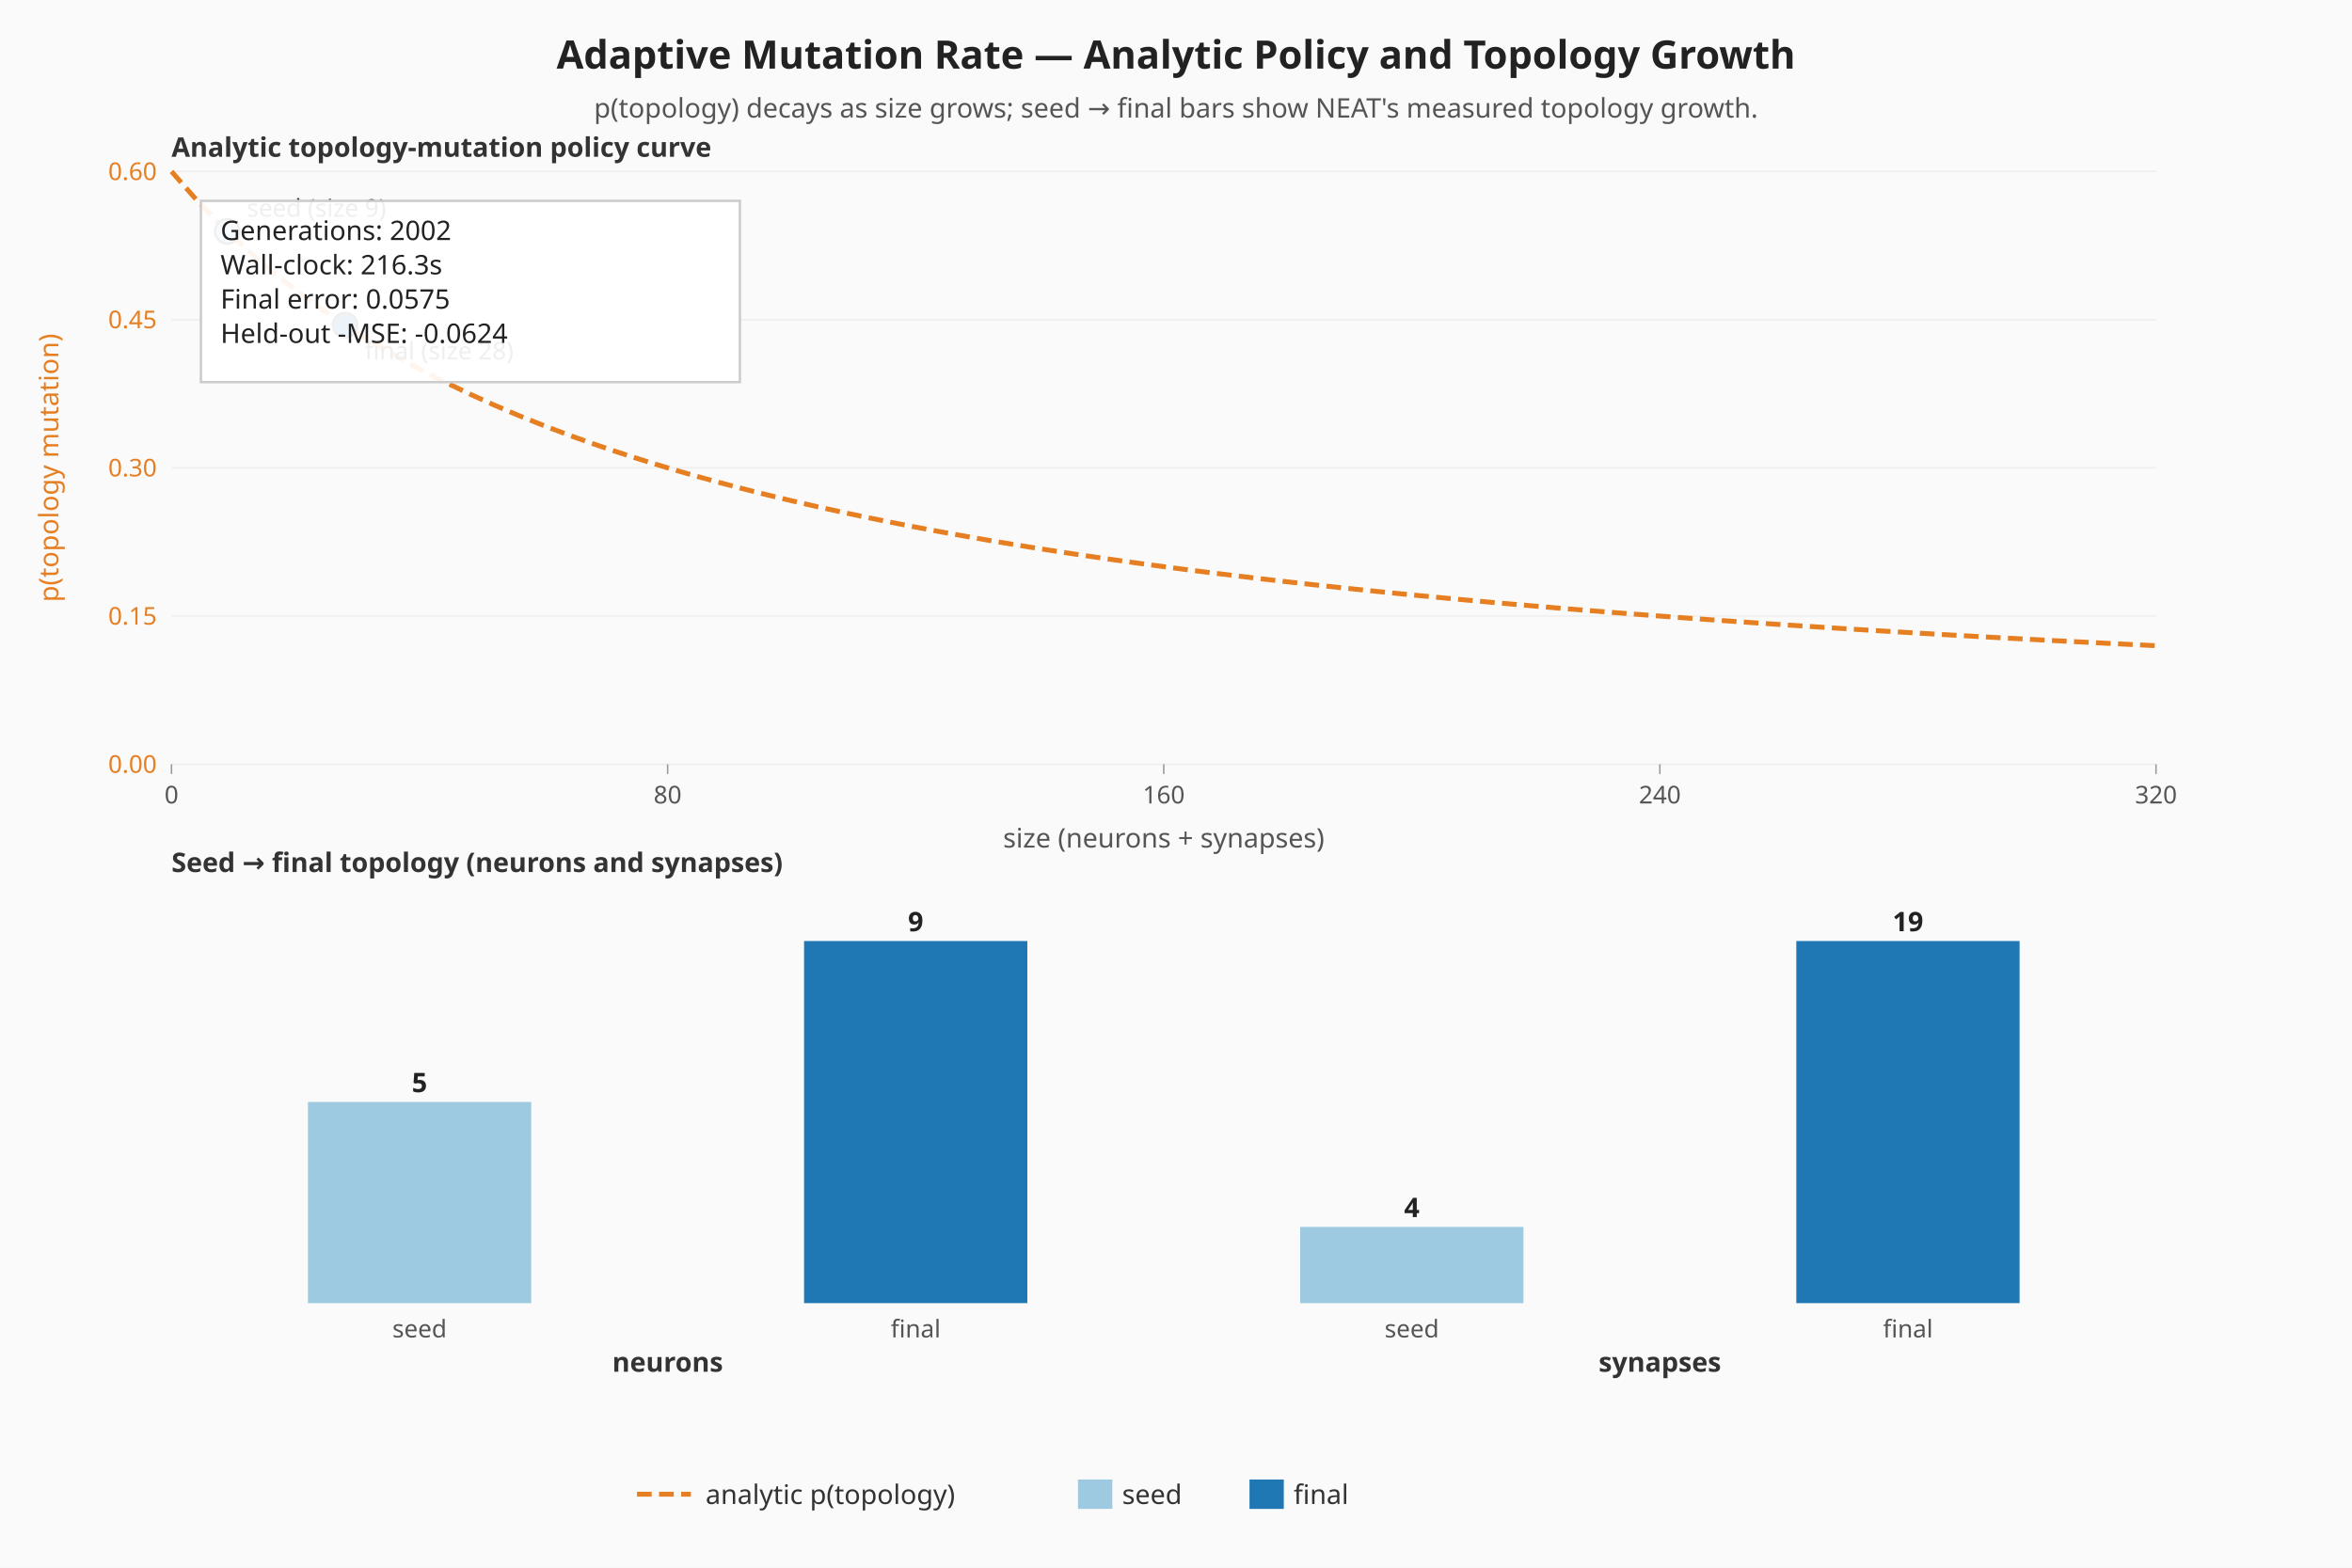
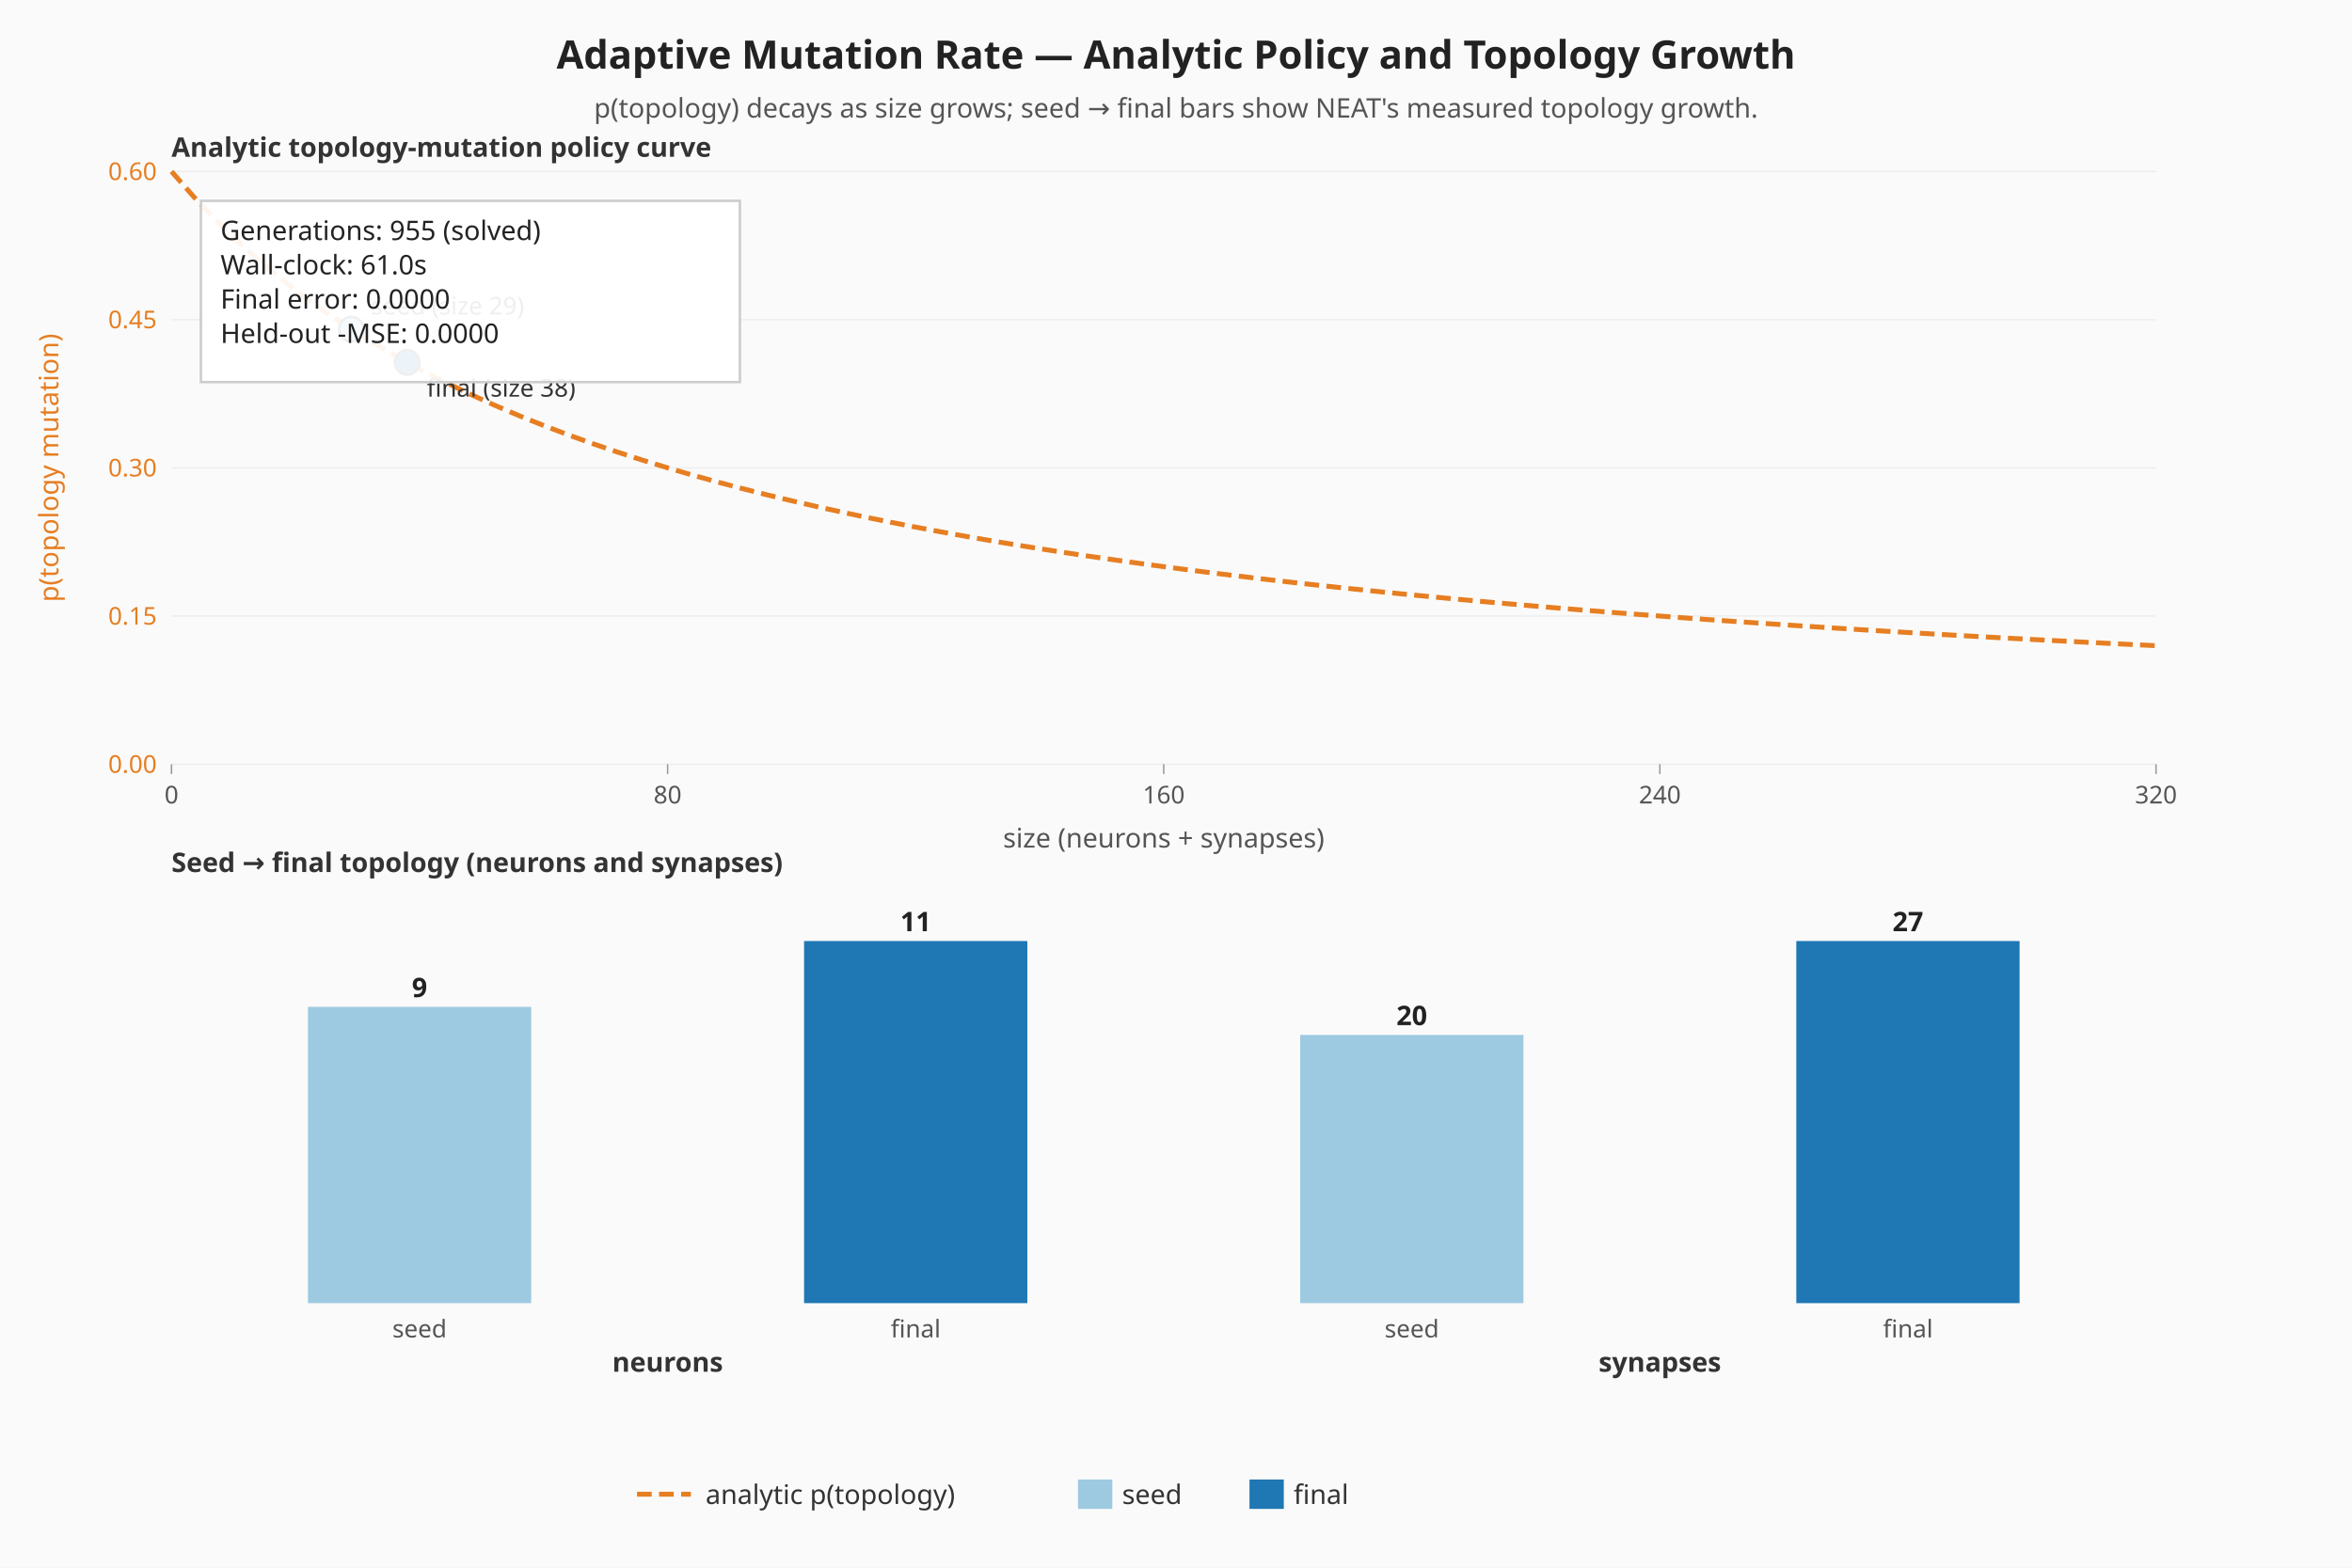
<svg xmlns="http://www.w3.org/2000/svg" viewBox="0 0 960 640" width="960" height="640" role="img" aria-label="Adaptive mutation — analytic policy curve and seed-vs-final topology">
  <rect width="960" height="640" fill="#fafafa" />
  <text x="480" y="28" text-anchor="middle" font-family="sans-serif" font-size="16" font-weight="bold" fill="#222">Adaptive Mutation Rate — Analytic Policy and Topology Growth</text>
  <text x="480" y="48" text-anchor="middle" font-family="sans-serif" font-size="11" fill="#555">p(topology) decays as size grows; seed → final bars show NEAT's measured topology growth.</text>
  <line x1="70.00" y1="312.00" x2="880.00" y2="312.00" stroke="#eeeeee" stroke-width="0.6" />
  <text x="64.00" y="315.50" text-anchor="end" font-family="sans-serif" font-size="10" fill="#e67e22">0.00</text>
  <line x1="70.00" y1="251.50" x2="880.00" y2="251.50" stroke="#eeeeee" stroke-width="0.6" />
  <text x="64.00" y="255.00" text-anchor="end" font-family="sans-serif" font-size="10" fill="#e67e22">0.15</text>
  <line x1="70.00" y1="191.00" x2="880.00" y2="191.00" stroke="#eeeeee" stroke-width="0.6" />
  <text x="64.00" y="194.50" text-anchor="end" font-family="sans-serif" font-size="10" fill="#e67e22">0.30</text>
  <line x1="70.00" y1="130.50" x2="880.00" y2="130.50" stroke="#eeeeee" stroke-width="0.6" />
  <text x="64.00" y="134.00" text-anchor="end" font-family="sans-serif" font-size="10" fill="#e67e22">0.45</text>
  <line x1="70.00" y1="70.00" x2="880.00" y2="70.00" stroke="#eeeeee" stroke-width="0.6" />
  <text x="64.00" y="73.50" text-anchor="end" font-family="sans-serif" font-size="10" fill="#e67e22">0.60</text>
  <line x1="70.00" y1="312.00" x2="70.00" y2="316.00" stroke="#999999" stroke-width="0.6" />
  <text x="70.00" y="328.00" text-anchor="middle" font-family="sans-serif" font-size="10" fill="#555">0</text>
  <line x1="272.50" y1="312.00" x2="272.50" y2="316.00" stroke="#999999" stroke-width="0.6" />
  <text x="272.50" y="328.00" text-anchor="middle" font-family="sans-serif" font-size="10" fill="#555">80</text>
  <line x1="475.00" y1="312.00" x2="475.00" y2="316.00" stroke="#999999" stroke-width="0.6" />
  <text x="475.00" y="328.00" text-anchor="middle" font-family="sans-serif" font-size="10" fill="#555">160</text>
  <line x1="677.50" y1="312.00" x2="677.50" y2="316.00" stroke="#999999" stroke-width="0.6" />
  <text x="677.50" y="328.00" text-anchor="middle" font-family="sans-serif" font-size="10" fill="#555">240</text>
  <line x1="880.00" y1="312.00" x2="880.00" y2="316.00" stroke="#999999" stroke-width="0.6" />
  <text x="880.00" y="328.00" text-anchor="middle" font-family="sans-serif" font-size="10" fill="#555">320</text>
  <text x="20.00" y="191.00" text-anchor="middle" dominant-baseline="middle" transform="rotate(-90 20.00 191.00)" font-family="sans-serif" font-size="11" fill="#e67e22">p(topology mutation)</text>
  <text x="475.00" y="346.00" text-anchor="middle" font-family="sans-serif" font-size="11" fill="#555">size (neurons + synapses)</text>
  <polyline class="topology-rate" fill="none" stroke="#e67e22" stroke-width="2" stroke-dasharray="6 3" points="70.00,70.00 80.13,81.52 90.25,92.00 100.38,101.57 110.50,110.33 120.63,118.40 130.75,125.85 140.88,132.74 151.00,139.14 161.13,145.10 171.25,150.67 181.38,155.87 191.50,160.75 201.63,165.33 211.75,169.65 221.88,173.71 232.00,177.56 242.13,181.19 252.25,184.63 262.38,187.90 272.50,191.00 282.63,193.95 292.75,196.76 302.88,199.44 313.00,202.00 323.13,204.44 333.25,206.78 343.38,209.02 353.50,211.17 363.63,213.22 373.75,215.20 383.88,217.10 394.00,218.92 404.13,220.68 414.25,222.37 424.38,224.00 434.50,225.57 444.63,227.09 454.75,228.55 464.88,229.97 475.00,231.33 485.12,232.66 495.25,233.94 505.38,235.17 515.50,236.38 525.63,237.54 535.75,238.67 545.88,239.76 556.00,240.82 566.13,241.86 576.25,242.86 586.38,243.83 596.50,244.78 606.63,245.70 616.75,246.59 626.88,247.47 637.00,248.32 647.13,249.14 657.25,249.95 667.38,250.73 677.50,251.50 687.63,252.25 697.75,252.98 707.88,253.69 718.00,254.38 728.13,255.06 738.25,255.72 748.38,256.37 758.50,257.00 768.63,257.62 778.75,258.22 788.88,258.81 799.00,259.39 809.13,259.96 819.25,260.51 829.38,261.05 839.50,261.58 849.63,262.10 859.75,262.61 869.88,263.11 880.00,263.60" />
-   <circle class="seed-mark" cx="92.78" cy="94.47" r="5" fill="#9ecae1" stroke="#333" stroke-width="1" />
-   <text x="100.78" y="88.47" font-family="sans-serif" font-size="10" fill="#333">seed (size 9)</text>
-   <circle class="final-mark" cx="140.88" cy="132.74" r="5" fill="#1f77b4" stroke="#333" stroke-width="1" />
-   <text x="148.88" y="146.74" font-family="sans-serif" font-size="10" fill="#333">final (size 28)</text>
+   <circle class="seed-mark" cx="143.41" cy="134.39" r="5" fill="#9ecae1" stroke="#333" stroke-width="1" />
+   <text x="151.41" y="128.39" font-family="sans-serif" font-size="10" fill="#333">seed (size 29)</text>
+   <circle class="final-mark" cx="166.19" cy="147.93" r="5" fill="#1f77b4" stroke="#333" stroke-width="1" />
+   <text x="174.19" y="161.93" font-family="sans-serif" font-size="10" fill="#333">final (size 38)</text>
  <text x="70.00" y="64.00" font-family="sans-serif" font-size="11" font-weight="bold" fill="#333">Analytic topology-mutation policy curve</text>
  <text x="70.00" y="356.00" font-family="sans-serif" font-size="11" font-weight="bold" fill="#333">Seed → final topology (neurons and synapses)</text>
  <g class="seed-vs-final">
-     <rect class="topo-bar topo-bar-seed-neurons" x="125.69" y="449.87" width="91.13" height="82.13" fill="#9ecae1" />
-     <text x="171.25" y="445.87" text-anchor="middle" font-family="sans-serif" font-size="11" font-weight="bold" fill="#222">5</text>
+     <rect class="topo-bar topo-bar-seed-neurons" x="125.69" y="411.05" width="91.13" height="120.95" fill="#9ecae1" />
+     <text x="171.25" y="407.05" text-anchor="middle" font-family="sans-serif" font-size="11" font-weight="bold" fill="#222">9</text>
    <text x="171.25" y="546.00" text-anchor="middle" font-family="sans-serif" font-size="10" fill="#555">seed</text>
    <rect class="topo-bar topo-bar-final-neurons" x="328.19" y="384.17" width="91.13" height="147.83" fill="#1f77b4" />
-     <text x="373.75" y="380.17" text-anchor="middle" font-family="sans-serif" font-size="11" font-weight="bold" fill="#222">9</text>
+     <text x="373.75" y="380.17" text-anchor="middle" font-family="sans-serif" font-size="11" font-weight="bold" fill="#222">11</text>
    <text x="373.75" y="546.00" text-anchor="middle" font-family="sans-serif" font-size="10" fill="#555">final</text>
    <text x="272.50" y="560.00" text-anchor="middle" font-family="sans-serif" font-size="11" font-weight="bold" fill="#333">neurons</text>
-     <rect class="topo-bar topo-bar-seed-synapses" x="530.69" y="500.88" width="91.13" height="31.12" fill="#9ecae1" />
-     <text x="576.25" y="496.88" text-anchor="middle" font-family="sans-serif" font-size="11" font-weight="bold" fill="#222">4</text>
+     <rect class="topo-bar topo-bar-seed-synapses" x="530.69" y="422.50" width="91.13" height="109.50" fill="#9ecae1" />
+     <text x="576.25" y="418.50" text-anchor="middle" font-family="sans-serif" font-size="11" font-weight="bold" fill="#222">20</text>
    <text x="576.25" y="546.00" text-anchor="middle" font-family="sans-serif" font-size="10" fill="#555">seed</text>
    <rect class="topo-bar topo-bar-final-synapses" x="733.19" y="384.17" width="91.13" height="147.83" fill="#1f77b4" />
-     <text x="778.75" y="380.17" text-anchor="middle" font-family="sans-serif" font-size="11" font-weight="bold" fill="#222">19</text>
+     <text x="778.75" y="380.17" text-anchor="middle" font-family="sans-serif" font-size="11" font-weight="bold" fill="#222">27</text>
    <text x="778.75" y="546.00" text-anchor="middle" font-family="sans-serif" font-size="10" fill="#555">final</text>
    <text x="677.50" y="560.00" text-anchor="middle" font-family="sans-serif" font-size="11" font-weight="bold" fill="#333">synapses</text>
  </g>
  <rect x="82.00" y="82.00" width="220" height="74" fill="#ffffff" fill-opacity="0.92" stroke="#cccccc" />
-   <text x="90.00" y="98.00" font-family="sans-serif" font-size="11" fill="#222">Generations: 2002</text>
-   <text x="90.00" y="112.00" font-family="sans-serif" font-size="11" fill="#222">Wall-clock: 216.3s</text>
-   <text x="90.00" y="126.00" font-family="sans-serif" font-size="11" fill="#222">Final error: 0.0575</text>
-   <text x="90.00" y="140.00" font-family="sans-serif" font-size="11" fill="#222">Held-out -MSE: -0.0624</text>
+   <text x="90.00" y="98.00" font-family="sans-serif" font-size="11" fill="#222">Generations: 955 (solved)</text>
+   <text x="90.00" y="112.00" font-family="sans-serif" font-size="11" fill="#222">Wall-clock: 61.0s</text>
+   <text x="90.00" y="126.00" font-family="sans-serif" font-size="11" fill="#222">Final error: 0.0000</text>
+   <text x="90.00" y="140.00" font-family="sans-serif" font-size="11" fill="#222">Held-out -MSE: 0.0000</text>
  <g class="legend" font-family="sans-serif" font-size="11" fill="#333">
    <line x1="260" y1="610" x2="282" y2="610" stroke="#e67e22" stroke-width="2" stroke-dasharray="6 3" />
    <text x="288" y="614">analytic p(topology)</text>
    <rect x="440" y="604" width="14" height="12" fill="#9ecae1" />
    <text x="458" y="614">seed</text>
    <rect x="510" y="604" width="14" height="12" fill="#1f77b4" />
    <text x="528" y="614">final</text>
  </g>
</svg>
